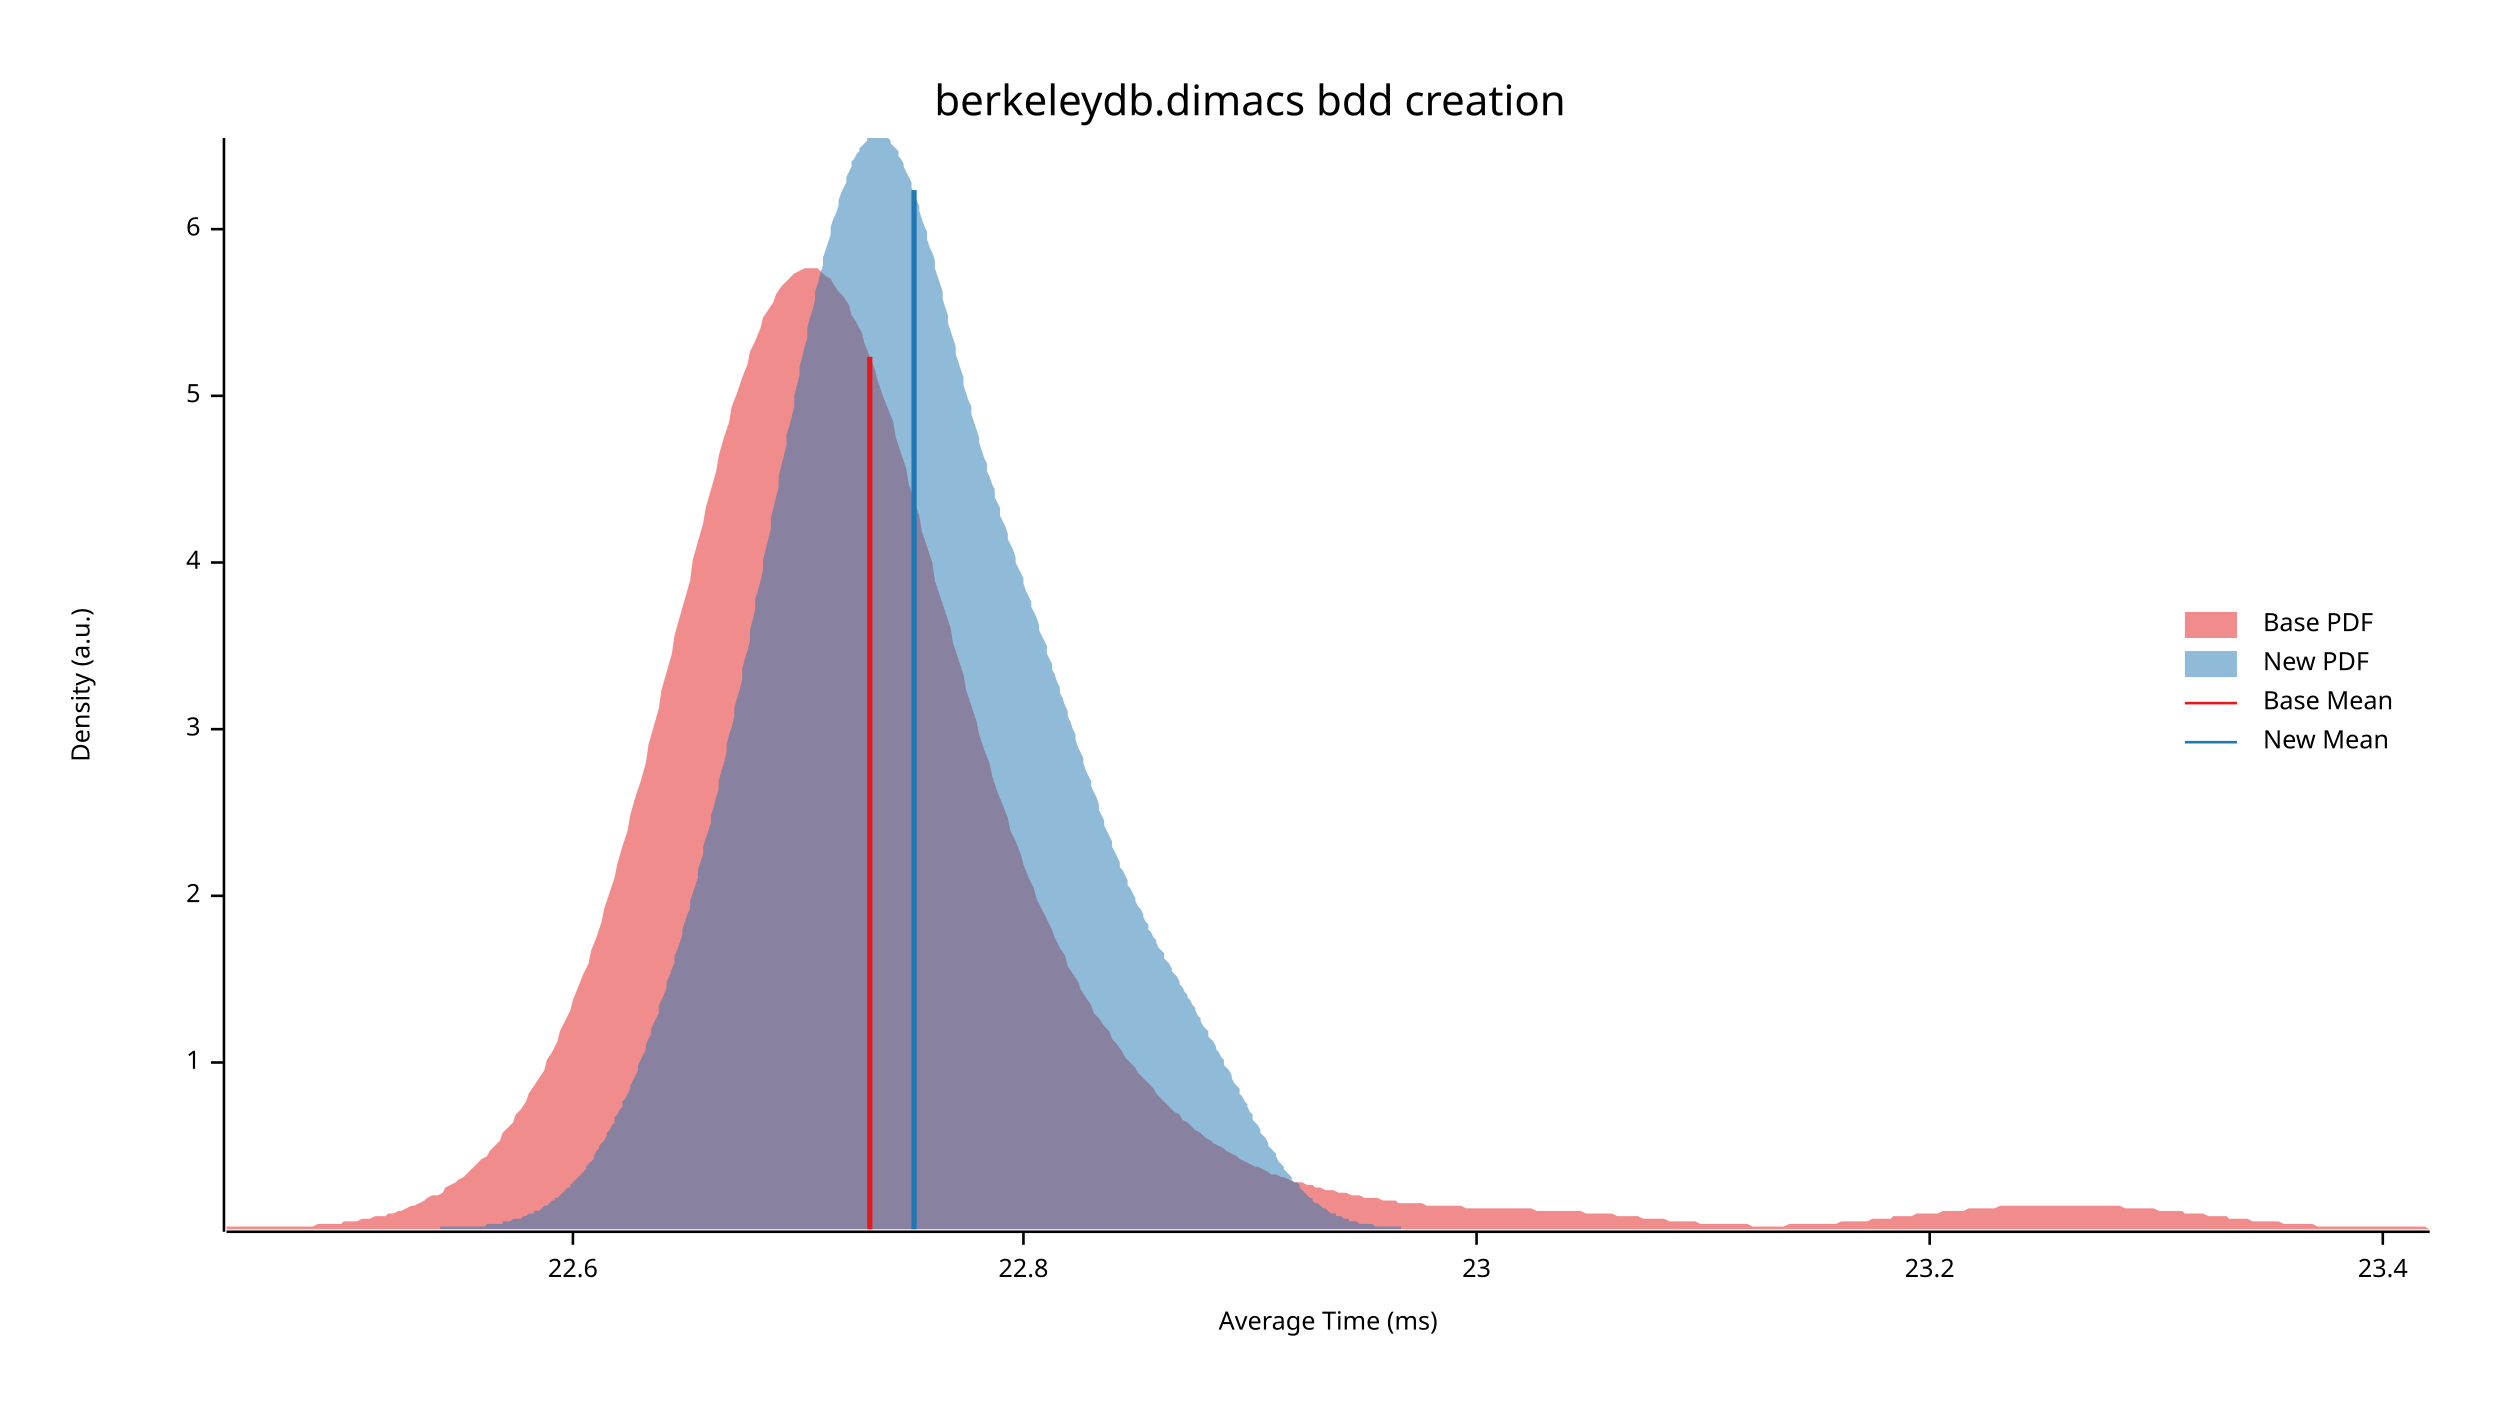
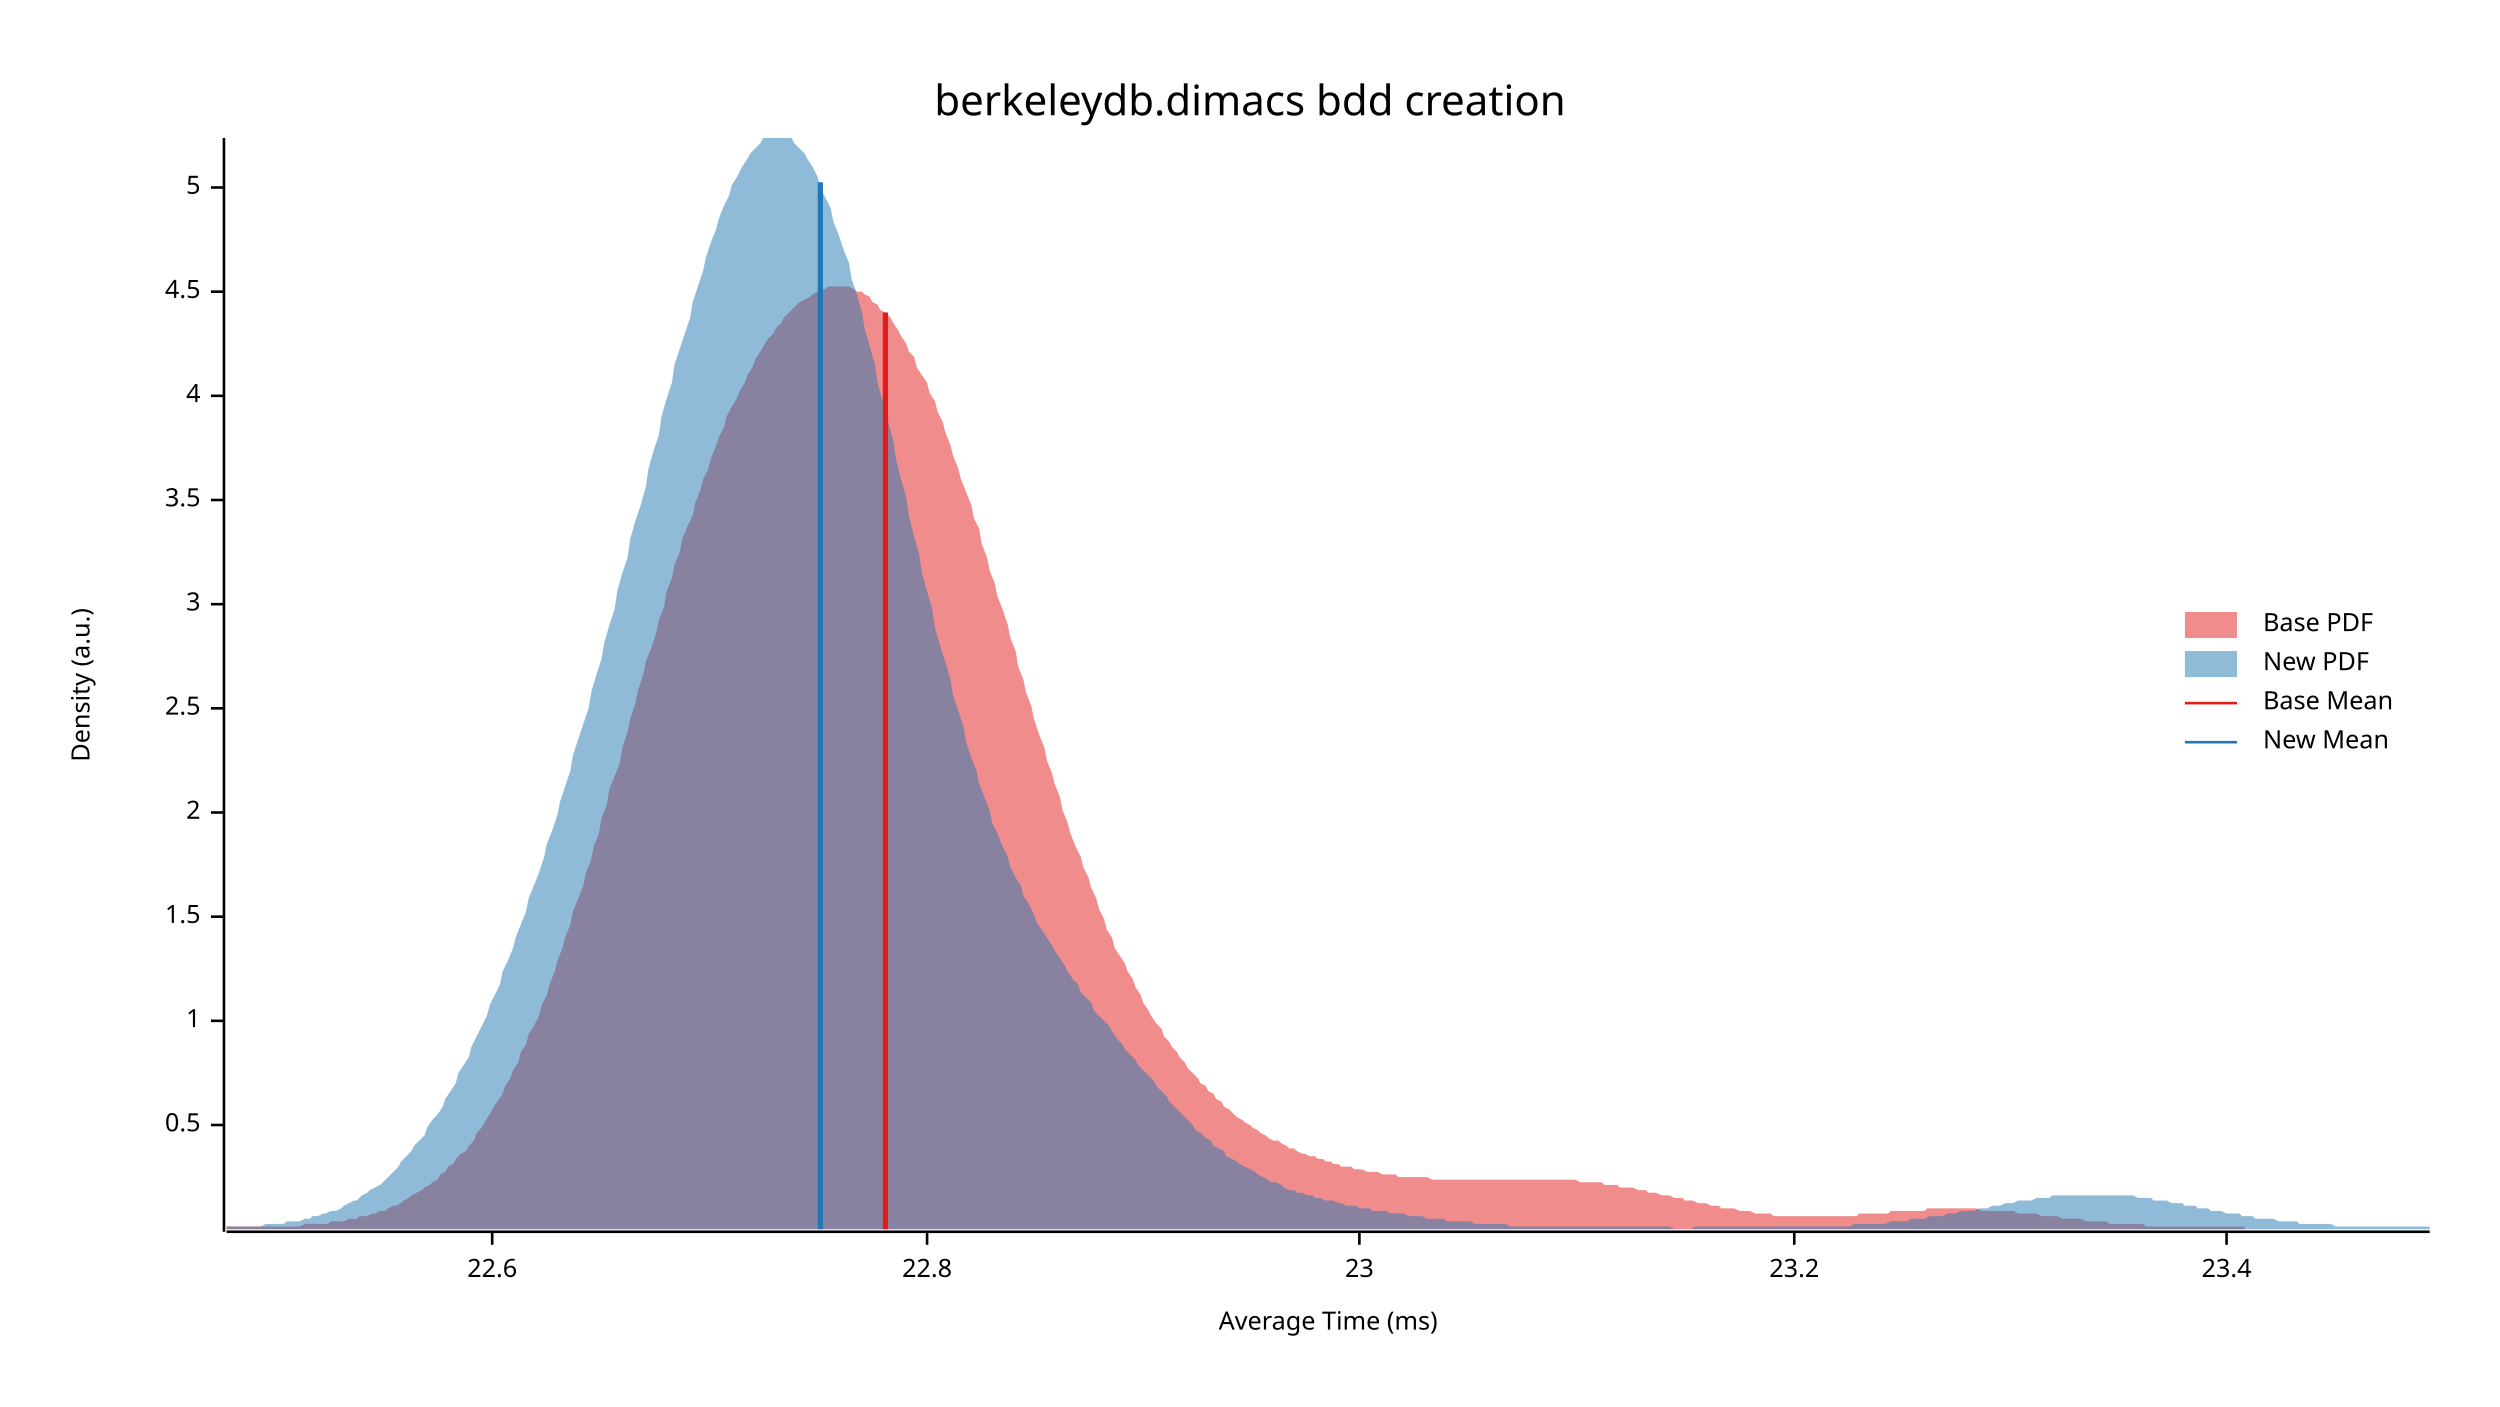
<svg xmlns="http://www.w3.org/2000/svg" width="960" height="540" viewBox="0 0 960 540">
  <text x="480" y="32" dy="0.76em" text-anchor="middle" font-family="sans-serif" font-size="16.129" opacity="1" fill="#000000">
berkeleydb.dimacs bdd creation
</text>
  <text x="27" y="263" dy="0.76em" text-anchor="middle" font-family="sans-serif" font-size="9.677" opacity="1" fill="#000000" transform="rotate(270, 27, 263)">
Density (a.u.)
</text>
  <text x="510" y="513" dy="-0.5ex" text-anchor="middle" font-family="sans-serif" font-size="9.677" opacity="1" fill="#000000">
Average Time (ms)
</text>
  <polyline fill="none" opacity="1" stroke="#000000" stroke-width="1" points="86,53 86,473 " />
-   <text x="77" y="408" dy="0.5ex" text-anchor="end" font-family="sans-serif" font-size="9.677" opacity="1" fill="#000000">
+   <text x="77" y="432" dy="0.5ex" text-anchor="end" font-family="sans-serif" font-size="9.677" opacity="1" fill="#000000">
+ 0.5
+ </text>
+   <polyline fill="none" opacity="1" stroke="#000000" stroke-width="1" points="81,432 86,432 " />
+   <text x="77" y="392" dy="0.5ex" text-anchor="end" font-family="sans-serif" font-size="9.677" opacity="1" fill="#000000">
1
</text>
-   <polyline fill="none" opacity="1" stroke="#000000" stroke-width="1" points="81,408 86,408 " />
-   <text x="77" y="344" dy="0.5ex" text-anchor="end" font-family="sans-serif" font-size="9.677" opacity="1" fill="#000000">
+   <polyline fill="none" opacity="1" stroke="#000000" stroke-width="1" points="81,392 86,392 " />
+   <text x="77" y="352" dy="0.5ex" text-anchor="end" font-family="sans-serif" font-size="9.677" opacity="1" fill="#000000">
+ 1.5
+ </text>
+   <polyline fill="none" opacity="1" stroke="#000000" stroke-width="1" points="81,352 86,352 " />
+   <text x="77" y="312" dy="0.5ex" text-anchor="end" font-family="sans-serif" font-size="9.677" opacity="1" fill="#000000">
2
</text>
-   <polyline fill="none" opacity="1" stroke="#000000" stroke-width="1" points="81,344 86,344 " />
-   <text x="77" y="280" dy="0.5ex" text-anchor="end" font-family="sans-serif" font-size="9.677" opacity="1" fill="#000000">
+   <polyline fill="none" opacity="1" stroke="#000000" stroke-width="1" points="81,312 86,312 " />
+   <text x="77" y="272" dy="0.5ex" text-anchor="end" font-family="sans-serif" font-size="9.677" opacity="1" fill="#000000">
+ 2.5
+ </text>
+   <polyline fill="none" opacity="1" stroke="#000000" stroke-width="1" points="81,272 86,272 " />
+   <text x="77" y="232" dy="0.5ex" text-anchor="end" font-family="sans-serif" font-size="9.677" opacity="1" fill="#000000">
3
</text>
-   <polyline fill="none" opacity="1" stroke="#000000" stroke-width="1" points="81,280 86,280 " />
-   <text x="77" y="216" dy="0.5ex" text-anchor="end" font-family="sans-serif" font-size="9.677" opacity="1" fill="#000000">
+   <polyline fill="none" opacity="1" stroke="#000000" stroke-width="1" points="81,232 86,232 " />
+   <text x="77" y="192" dy="0.5ex" text-anchor="end" font-family="sans-serif" font-size="9.677" opacity="1" fill="#000000">
+ 3.5
+ </text>
+   <polyline fill="none" opacity="1" stroke="#000000" stroke-width="1" points="81,192 86,192 " />
+   <text x="77" y="152" dy="0.5ex" text-anchor="end" font-family="sans-serif" font-size="9.677" opacity="1" fill="#000000">
4
</text>
-   <polyline fill="none" opacity="1" stroke="#000000" stroke-width="1" points="81,216 86,216 " />
-   <text x="77" y="152" dy="0.5ex" text-anchor="end" font-family="sans-serif" font-size="9.677" opacity="1" fill="#000000">
+   <polyline fill="none" opacity="1" stroke="#000000" stroke-width="1" points="81,152 86,152 " />
+   <text x="77" y="112" dy="0.5ex" text-anchor="end" font-family="sans-serif" font-size="9.677" opacity="1" fill="#000000">
+ 4.5
+ </text>
+   <polyline fill="none" opacity="1" stroke="#000000" stroke-width="1" points="81,112 86,112 " />
+   <text x="77" y="72" dy="0.5ex" text-anchor="end" font-family="sans-serif" font-size="9.677" opacity="1" fill="#000000">
5
</text>
-   <polyline fill="none" opacity="1" stroke="#000000" stroke-width="1" points="81,152 86,152 " />
-   <text x="77" y="88" dy="0.5ex" text-anchor="end" font-family="sans-serif" font-size="9.677" opacity="1" fill="#000000">
- 6
- </text>
-   <polyline fill="none" opacity="1" stroke="#000000" stroke-width="1" points="81,88 86,88 " />
+   <polyline fill="none" opacity="1" stroke="#000000" stroke-width="1" points="81,72 86,72 " />
  <polyline fill="none" opacity="1" stroke="#000000" stroke-width="1" points="87,473 933,473 " />
-   <text x="220" y="483" dy="0.76em" text-anchor="middle" font-family="sans-serif" font-size="9.677" opacity="1" fill="#000000">
+   <text x="189" y="483" dy="0.76em" text-anchor="middle" font-family="sans-serif" font-size="9.677" opacity="1" fill="#000000">
22.6
</text>
-   <polyline fill="none" opacity="1" stroke="#000000" stroke-width="1" points="220,473 220,478 " />
-   <text x="393" y="483" dy="0.76em" text-anchor="middle" font-family="sans-serif" font-size="9.677" opacity="1" fill="#000000">
+   <polyline fill="none" opacity="1" stroke="#000000" stroke-width="1" points="189,473 189,478 " />
+   <text x="356" y="483" dy="0.76em" text-anchor="middle" font-family="sans-serif" font-size="9.677" opacity="1" fill="#000000">
22.8
</text>
-   <polyline fill="none" opacity="1" stroke="#000000" stroke-width="1" points="393,473 393,478 " />
-   <text x="567" y="483" dy="0.76em" text-anchor="middle" font-family="sans-serif" font-size="9.677" opacity="1" fill="#000000">
+   <polyline fill="none" opacity="1" stroke="#000000" stroke-width="1" points="356,473 356,478 " />
+   <text x="522" y="483" dy="0.76em" text-anchor="middle" font-family="sans-serif" font-size="9.677" opacity="1" fill="#000000">
23
</text>
-   <polyline fill="none" opacity="1" stroke="#000000" stroke-width="1" points="567,473 567,478 " />
-   <text x="741" y="483" dy="0.76em" text-anchor="middle" font-family="sans-serif" font-size="9.677" opacity="1" fill="#000000">
+   <polyline fill="none" opacity="1" stroke="#000000" stroke-width="1" points="522,473 522,478 " />
+   <text x="689" y="483" dy="0.76em" text-anchor="middle" font-family="sans-serif" font-size="9.677" opacity="1" fill="#000000">
23.2
</text>
-   <polyline fill="none" opacity="1" stroke="#000000" stroke-width="1" points="741,473 741,478 " />
-   <text x="915" y="483" dy="0.76em" text-anchor="middle" font-family="sans-serif" font-size="9.677" opacity="1" fill="#000000">
+   <polyline fill="none" opacity="1" stroke="#000000" stroke-width="1" points="689,473 689,478 " />
+   <text x="855" y="483" dy="0.76em" text-anchor="middle" font-family="sans-serif" font-size="9.677" opacity="1" fill="#000000">
23.4
</text>
-   <polyline fill="none" opacity="1" stroke="#000000" stroke-width="1" points="915,473 915,478 " />
-   <polygon opacity="0.5" fill="#E31A1C" points="87,471 88,471 90,471 92,471 93,471 95,471 97,471 98,471 100,471 102,471 103,471 105,471 107,471 109,471 110,471 112,471 114,471 115,471 117,471 119,471 120,471 122,470 124,470 125,470 127,470 129,470 131,470 132,469 134,469 136,469 137,469 139,468 141,468 142,468 144,467 146,467 148,467 149,466 151,466 153,465 154,465 156,464 158,463 159,463 161,462 163,461 164,460 166,459 168,459 170,458 171,456 173,455 175,454 176,453 178,452 180,450 181,449 183,447 185,445 187,444 188,442 190,440 192,438 193,435 195,433 197,431 198,428 200,426 202,423 203,420 205,417 207,414 209,411 210,407 212,404 214,400 215,396 217,392 219,388 220,384 222,379 224,374 226,370 227,365 229,360 231,354 232,349 234,343 236,337 237,332 239,325 241,319 242,313 244,306 246,300 248,293 249,286 251,279 253,272 254,265 256,258 258,251 259,244 261,237 263,230 265,223 266,215 268,208 270,201 271,195 273,188 275,181 276,175 278,168 280,162 281,156 283,151 285,145 287,140 288,135 290,131 292,126 293,122 295,119 297,116 298,113 300,110 302,108 304,106 305,105 307,104 309,103 310,103 312,103 314,103 315,104 317,106 319,107 320,109 322,112 324,114 326,117 327,121 329,124 331,128 332,132 334,137 336,142 337,146 339,152 341,157 343,162 344,168 346,174 348,180 349,186 351,192 353,198 354,204 356,210 358,216 359,223 361,229 363,235 365,241 366,247 368,253 370,259 371,265 373,271 375,277 376,282 378,288 380,293 381,298 383,304 385,309 387,314 388,319 390,323 392,328 393,332 395,337 397,341 398,345 400,349 402,353 404,357 405,360 407,364 409,367 410,371 412,374 414,377 415,380 417,383 419,386 420,389 422,391 424,394 426,396 427,399 429,401 431,404 432,406 434,408 436,410 437,412 439,414 441,416 443,418 444,420 446,422 448,424 449,425 451,427 453,428 454,430 456,431 458,433 459,434 461,435 463,437 465,438 466,439 468,440 470,441 471,442 473,443 475,444 476,445 478,446 480,447 482,448 483,448 485,449 487,450 488,451 490,451 492,452 493,452 495,453 497,454 498,454 500,454 502,455 504,455 505,456 507,456 509,457 510,457 512,457 514,458 515,458 517,458 519,459 521,459 522,459 524,460 526,460 527,460 529,460 531,461 532,461 534,461 536,461 537,462 539,462 541,462 543,462 544,462 546,462 548,463 549,463 551,463 553,463 554,463 556,463 558,463 560,463 561,463 563,464 565,464 566,464 568,464 570,464 571,464 573,464 575,464 576,464 578,464 580,464 582,464 583,464 585,464 587,464 588,464 590,465 592,465 593,465 595,465 597,465 599,465 600,465 602,465 604,465 605,465 607,465 609,466 610,466 612,466 614,466 615,466 617,466 619,466 621,467 622,467 624,467 626,467 627,467 629,467 631,468 632,468 634,468 636,468 638,468 639,468 641,469 643,469 644,469 646,469 648,469 649,469 651,469 653,470 654,470 656,470 658,470 660,470 661,470 663,470 665,470 666,470 668,470 670,470 671,470 673,471 675,471 676,471 678,471 680,471 682,471 683,471 685,471 687,470 688,470 690,470 692,470 693,470 695,470 697,470 699,470 700,470 702,470 704,470 705,470 707,469 709,469 710,469 712,469 714,469 715,469 717,469 719,468 721,468 722,468 724,468 726,468 727,467 729,467 731,467 732,467 734,467 736,466 738,466 739,466 741,466 743,466 744,466 746,465 748,465 749,465 751,465 753,465 754,465 756,464 758,464 760,464 761,464 763,464 765,464 766,464 768,463 770,463 771,463 773,463 775,463 777,463 778,463 780,463 782,463 783,463 785,463 787,463 788,463 790,463 792,463 793,463 795,463 797,463 799,463 800,463 802,463 804,463 805,463 807,463 809,463 810,463 812,463 814,463 816,464 817,464 819,464 821,464 822,464 824,464 826,464 827,464 829,465 831,465 832,465 834,465 836,465 838,465 839,466 841,466 843,466 844,466 846,466 848,467 849,467 851,467 853,467 855,467 856,468 858,468 860,468 861,468 863,468 865,469 866,469 868,469 870,469 871,469 873,469 875,469 877,470 878,470 880,470 882,470 883,470 885,470 887,470 888,470 890,471 892,471 894,471 895,471 897,471 899,471 900,471 902,471 904,471 905,471 907,471 909,471 910,471 912,471 914,471 916,471 917,471 919,471 921,471 922,471 924,471 926,471 927,471 929,471 931,471 933,472 933,472 87,472 " />
-   <polygon opacity="0.5" fill="#1F78B4" points="169,471 170,471 171,471 171,471 172,471 173,471 173,471 174,471 175,471 176,471 176,471 177,471 178,471 179,471 179,471 180,471 181,471 182,471 182,471 183,471 184,471 185,471 185,471 186,471 187,470 188,470 188,470 189,470 190,470 191,470 191,470 192,470 193,470 193,469 194,469 195,469 196,469 196,469 197,468 198,468 199,468 199,468 200,468 201,467 202,467 202,467 203,466 204,466 205,466 205,465 206,465 207,465 208,464 208,464 209,463 210,463 211,462 211,462 212,461 213,461 213,460 214,460 215,459 216,458 216,458 217,457 218,456 219,456 219,455 220,454 221,453 222,452 222,452 223,451 224,450 225,449 225,448 226,447 227,446 228,445 228,444 229,442 230,441 230,440 231,439 232,438 233,436 233,435 234,434 235,432 236,431 236,429 237,428 238,426 239,425 239,423 240,422 241,420 242,418 242,417 243,415 244,413 245,411 245,409 246,407 247,405 248,403 248,401 249,399 250,397 250,395 251,393 252,391 253,389 253,386 254,384 255,382 256,379 256,377 257,375 258,372 259,370 259,367 260,365 261,362 262,359 262,357 263,354 264,351 265,349 265,346 266,343 267,340 268,337 268,334 269,331 270,328 270,325 271,322 272,319 273,316 273,313 274,310 275,306 276,303 276,300 277,296 278,293 279,289 279,286 280,282 281,279 282,275 282,272 283,268 284,265 285,261 285,257 286,253 287,250 288,246 288,242 289,238 290,234 290,230 291,227 292,223 293,219 293,215 294,211 295,207 296,203 296,199 297,195 298,191 299,187 299,183 300,179 301,175 302,171 302,167 303,164 304,160 305,156 305,152 306,148 307,144 307,141 308,137 309,133 310,130 310,126 311,122 312,119 313,115 313,112 314,109 315,105 316,102 316,99 317,96 318,93 319,90 319,87 320,84 321,82 322,79 322,77 323,74 324,72 325,70 325,68 326,66 327,64 327,62 328,61 329,59 330,58 330,57 331,56 332,55 333,54 333,53 334,53 335,53 336,53 336,53 337,53 338,53 339,53 339,53 340,53 341,53 342,54 342,55 343,56 344,57 345,58 345,60 346,61 347,63 347,64 348,66 349,68 350,70 350,72 351,74 352,77 353,79 353,81 354,84 355,87 356,89 356,92 357,95 358,97 359,100 359,103 360,106 361,109 362,112 362,115 363,118 364,121 364,124 365,127 366,130 367,133 367,136 368,139 369,142 370,145 370,148 371,151 372,154 373,156 373,159 374,162 375,165 376,168 376,170 377,173 378,176 379,178 379,181 380,183 381,186 382,188 382,191 383,193 384,195 384,198 385,200 386,202 387,205 387,207 388,209 389,211 390,214 390,216 391,218 392,220 393,222 393,224 394,227 395,229 396,231 396,233 397,235 398,237 399,240 399,242 400,244 401,246 402,248 402,251 403,253 404,255 404,257 405,259 406,262 407,264 407,266 408,268 409,271 410,273 410,275 411,277 412,280 413,282 413,284 414,287 415,289 416,291 416,293 417,296 418,298 419,300 419,302 420,304 421,306 422,309 422,311 423,313 424,315 424,317 425,319 426,321 427,323 427,325 428,327 429,329 430,331 430,333 431,334 432,336 433,338 433,340 434,341 435,343 436,345 436,346 437,348 438,349 439,351 439,352 440,354 441,355 441,357 442,358 443,360 444,361 444,362 445,364 446,365 447,366 447,368 448,369 449,370 450,372 450,373 451,374 452,375 453,377 453,378 454,379 455,381 456,382 456,383 457,384 458,386 459,387 459,388 460,390 461,391 461,392 462,394 463,395 464,396 464,398 465,399 466,400 467,402 467,403 468,404 469,406 470,407 470,409 471,410 472,411 473,413 473,414 474,416 475,417 476,418 476,420 477,421 478,423 479,424 479,425 480,427 481,428 481,430 482,431 483,432 484,434 484,435 485,436 486,437 487,439 487,440 488,441 489,442 490,443 490,444 491,446 492,447 493,448 493,449 494,450 495,451 496,452 496,453 497,454 498,454 499,455 499,456 500,457 501,458 501,458 502,459 503,460 504,460 504,461 505,462 506,462 507,463 507,463 508,464 509,464 510,465 510,465 511,466 512,466 513,466 513,467 514,467 515,467 516,468 516,468 517,468 518,468 518,469 519,469 520,469 521,469 521,469 522,470 523,470 524,470 524,470 525,470 526,470 527,470 527,470 528,471 529,471 530,471 530,471 531,471 532,471 533,471 533,471 534,471 535,471 536,471 536,471 537,471 538,471 538,471 538,472 169,472 " />
-   <polyline fill="none" opacity="1" stroke="#E31A1C" stroke-width="2" points="334,472 334,137 " />
-   <polyline fill="none" opacity="1" stroke="#1F78B4" stroke-width="2" points="351,472 351,73 " />
+   <polyline fill="none" opacity="1" stroke="#000000" stroke-width="1" points="855,473 855,478 " />
+   <polygon opacity="0.5" fill="#E31A1C" points="87,471 89,471 90,471 92,471 93,471 95,471 96,471 98,471 99,471 101,471 103,471 104,471 106,471 107,471 109,471 110,471 112,471 113,471 115,471 117,470 118,470 120,470 121,470 123,470 124,470 126,470 127,469 129,469 130,469 132,469 134,468 135,468 137,468 138,467 140,467 141,467 143,466 144,466 146,465 148,465 149,464 151,463 152,463 154,462 155,461 157,460 158,459 160,458 162,457 163,456 165,455 166,454 168,453 169,451 171,450 172,448 174,447 175,445 177,443 179,442 180,440 182,438 183,435 185,433 186,431 188,428 189,426 191,423 193,420 194,417 196,414 197,411 199,408 200,404 202,401 203,397 205,394 207,390 208,386 210,382 211,378 213,373 214,369 216,364 217,360 219,355 220,350 222,345 224,340 225,335 227,330 228,325 230,320 231,314 233,309 234,303 236,298 238,293 239,287 241,281 242,276 244,270 245,265 247,259 248,254 250,249 252,243 253,238 255,233 256,227 258,222 259,217 261,212 262,207 264,202 266,198 267,193 269,188 270,184 272,180 273,176 275,171 276,168 278,164 279,160 281,156 283,153 284,150 286,147 287,144 289,141 290,138 292,135 293,133 295,130 297,128 298,126 300,124 301,122 303,120 304,119 306,117 307,116 309,115 311,114 312,113 314,112 315,111 317,111 318,110 320,110 321,110 323,110 324,110 326,110 328,111 329,112 331,112 332,113 334,114 335,116 337,117 338,119 340,120 342,122 343,124 345,127 346,129 348,132 349,135 351,137 352,141 354,144 356,147 357,151 359,154 360,158 362,162 363,166 365,171 366,175 368,180 369,184 371,189 373,194 374,199 376,203 377,209 379,214 380,219 382,224 383,229 385,234 387,240 388,245 390,250 391,256 393,261 394,266 396,271 397,276 399,282 401,287 402,292 404,297 405,301 407,306 408,311 410,316 411,320 413,325 415,329 416,333 418,337 419,341 421,345 422,349 424,353 425,357 427,360 428,364 430,367 432,370 433,373 435,376 436,379 438,382 439,385 441,388 442,390 444,393 446,395 447,398 449,400 450,402 452,404 453,406 455,408 456,410 458,412 460,414 461,416 463,417 464,419 466,420 467,422 469,423 470,425 472,426 473,427 475,429 477,430 478,431 480,432 481,433 483,434 484,435 486,436 487,437 489,438 491,438 492,439 494,440 495,441 497,441 498,442 500,443 501,443 503,444 505,444 506,445 508,445 509,446 511,446 512,447 514,447 515,448 517,448 519,448 520,449 522,449 523,449 525,450 526,450 528,450 529,450 531,451 532,451 534,451 536,451 537,452 539,452 540,452 542,452 543,452 545,452 546,452 548,452 550,453 551,453 553,453 554,453 556,453 557,453 559,453 560,453 562,453 564,453 565,453 567,453 568,453 570,453 571,453 573,453 574,453 576,453 577,453 579,453 581,453 582,453 584,453 585,453 587,453 588,453 590,453 591,453 593,453 595,453 596,453 598,453 599,453 601,453 602,453 604,453 605,453 607,454 609,454 610,454 612,454 613,454 615,454 616,455 618,455 619,455 621,455 622,456 624,456 626,456 627,456 629,457 630,457 632,457 633,458 635,458 636,458 638,459 640,459 641,459 643,460 644,460 646,460 647,461 649,461 650,461 652,462 654,462 655,462 657,463 658,463 660,463 661,464 663,464 664,464 666,464 668,465 669,465 671,465 672,465 674,466 675,466 677,466 678,466 680,466 681,467 683,467 685,467 686,467 688,467 689,467 691,467 692,467 694,467 695,467 697,467 699,467 700,467 702,467 703,467 705,467 706,467 708,467 709,467 711,467 713,467 714,466 716,466 717,466 719,466 720,466 722,466 723,466 725,466 726,465 728,465 730,465 731,465 733,465 734,465 736,465 737,465 739,465 740,464 742,464 744,464 745,464 747,464 748,464 750,464 751,464 753,464 754,464 756,464 758,464 759,464 761,465 762,465 764,465 765,465 767,465 768,465 770,465 771,465 773,465 775,466 776,466 778,466 779,466 781,466 782,466 784,467 785,467 787,467 789,467 790,467 792,468 793,468 795,468 796,468 798,468 799,468 801,469 803,469 804,469 806,469 807,469 809,469 810,470 812,470 813,470 815,470 817,470 818,470 820,470 821,470 823,470 824,471 826,471 827,471 829,471 830,471 832,471 834,471 835,471 837,471 838,471 840,471 841,471 843,471 844,471 846,471 848,471 849,471 851,471 852,471 854,471 855,471 857,471 858,471 860,471 862,471 862,472 87,472 " />
+   <polygon opacity="0.5" fill="#1F78B4" points="87,471 88,471 90,471 92,471 93,471 95,471 97,471 98,471 100,471 102,470 103,470 105,470 107,470 109,470 110,469 112,469 114,469 115,469 117,468 119,468 120,467 122,467 124,466 125,466 127,465 129,465 131,464 132,463 134,462 136,461 137,461 139,459 141,458 142,457 144,456 146,455 148,453 149,452 151,450 153,448 154,446 156,444 158,442 159,440 161,438 163,436 164,433 166,430 168,428 170,425 171,422 173,419 175,416 176,412 178,409 180,406 181,402 183,398 185,394 187,390 188,386 190,382 192,378 193,373 195,369 197,364 198,360 200,355 202,350 203,345 205,340 207,335 209,329 210,324 212,319 214,313 215,308 217,302 219,296 220,290 222,284 224,278 226,272 227,266 229,259 231,253 232,247 234,240 236,234 237,227 239,220 241,214 242,207 244,200 246,194 248,187 249,180 251,173 253,167 254,160 256,153 258,147 259,140 261,134 263,128 265,122 266,116 268,110 270,104 271,99 273,93 275,88 276,84 278,79 280,75 281,71 283,68 285,64 287,61 288,59 290,57 292,55 293,53 295,53 297,53 298,53 300,53 302,53 304,53 305,55 307,57 309,59 310,61 312,64 314,68 315,72 317,76 319,80 320,85 322,90 324,96 326,101 327,107 329,113 331,120 332,126 334,133 336,140 337,147 339,154 341,162 343,169 344,176 346,184 348,191 349,198 351,206 353,213 354,220 356,227 358,234 359,241 361,248 363,254 365,261 366,267 368,273 370,279 371,285 373,291 375,296 376,301 378,306 380,311 381,316 383,320 385,325 387,329 388,333 390,337 392,340 393,344 395,347 397,351 398,354 400,357 402,360 404,363 405,365 407,368 409,371 410,373 412,376 414,378 415,381 417,383 419,385 420,388 422,390 424,392 426,394 427,396 429,399 431,401 432,403 434,405 436,407 437,409 439,411 441,413 443,415 444,417 446,419 448,421 449,423 451,425 453,427 454,428 456,430 458,432 459,434 461,435 463,437 465,438 466,440 468,441 470,442 471,444 473,445 475,446 476,447 478,448 480,449 482,450 483,451 485,452 487,453 488,454 490,454 492,455 493,456 495,457 497,457 498,458 500,458 502,459 504,459 505,460 507,460 509,461 510,461 512,461 514,462 515,462 517,463 519,463 521,463 522,464 524,464 526,464 527,465 529,465 531,465 532,465 534,466 536,466 537,466 539,466 541,467 543,467 544,467 546,467 548,468 549,468 551,468 553,468 554,468 556,469 558,469 560,469 561,469 563,469 565,469 566,470 568,470 570,470 571,470 573,470 575,470 576,470 578,470 580,471 582,471 583,471 585,471 587,471 588,471 590,471 592,471 593,471 595,471 597,471 599,471 600,471 602,471 604,471 605,471 607,471 609,471 610,471 612,471 614,471 615,471 617,471 619,471 621,471 622,471 624,471 626,471 627,471 629,471 631,471 632,471 634,471 636,471 638,471 639,471 641,471 643,472 644,472 646,472 648,472 649,472 651,471 653,471 654,471 656,471 658,471 660,471 661,471 663,471 665,471 666,471 668,471 670,471 671,471 673,471 675,471 676,471 678,471 680,471 682,471 683,471 685,471 687,471 688,471 690,471 692,471 693,471 695,471 697,471 699,471 700,471 702,471 704,471 705,471 707,471 709,471 710,471 712,470 714,470 715,470 717,470 719,470 721,470 722,470 724,470 726,469 727,469 729,469 731,469 732,469 734,468 736,468 738,468 739,468 741,467 743,467 744,467 746,467 748,466 749,466 751,466 753,465 754,465 756,465 758,465 760,464 761,464 763,464 765,463 766,463 768,463 770,462 771,462 773,462 775,461 777,461 778,461 780,461 782,460 783,460 785,460 787,460 788,459 790,459 792,459 793,459 795,459 797,459 799,459 800,459 802,459 804,459 805,459 807,459 809,459 810,459 812,459 814,459 816,459 817,459 819,459 821,460 822,460 824,460 826,460 827,461 829,461 831,461 832,461 834,462 836,462 838,462 839,463 841,463 843,463 844,464 846,464 848,464 849,465 851,465 853,465 855,466 856,466 858,466 860,466 861,467 863,467 865,467 866,468 868,468 870,468 871,468 873,468 875,469 877,469 878,469 880,469 882,469 883,470 885,470 887,470 888,470 890,470 892,470 894,470 895,470 897,471 899,471 900,471 902,471 904,471 905,471 907,471 909,471 910,471 912,471 914,471 916,471 917,471 919,471 921,471 922,471 924,471 926,471 927,471 929,471 931,471 933,471 933,472 87,472 " />
+   <polyline fill="none" opacity="1" stroke="#E31A1C" stroke-width="2" points="340,472 340,120 " />
+   <polyline fill="none" opacity="1" stroke="#1F78B4" stroke-width="2" points="315,472 315,70 " />
  <text x="869" y="235" dy="0.76em" text-anchor="start" font-family="sans-serif" font-size="9.677" opacity="1" fill="#000000">
Base PDF
</text>
  <text x="869" y="250" dy="0.76em" text-anchor="start" font-family="sans-serif" font-size="9.677" opacity="1" fill="#000000">
New PDF
</text>
  <text x="869" y="265" dy="0.76em" text-anchor="start" font-family="sans-serif" font-size="9.677" opacity="1" fill="#000000">
Base Mean
</text>
  <text x="869" y="280" dy="0.76em" text-anchor="start" font-family="sans-serif" font-size="9.677" opacity="1" fill="#000000">
New Mean
</text>
  <rect x="839" y="235" width="20" height="10" opacity="0.5" fill="#E31A1C" stroke="none" />
  <rect x="839" y="250" width="20" height="10" opacity="0.5" fill="#1F78B4" stroke="none" />
  <polyline fill="none" opacity="1" stroke="#E31A1C" stroke-width="1" points="839,270 859,270 " />
  <polyline fill="none" opacity="1" stroke="#1F78B4" stroke-width="1" points="839,285 859,285 " />
</svg>
